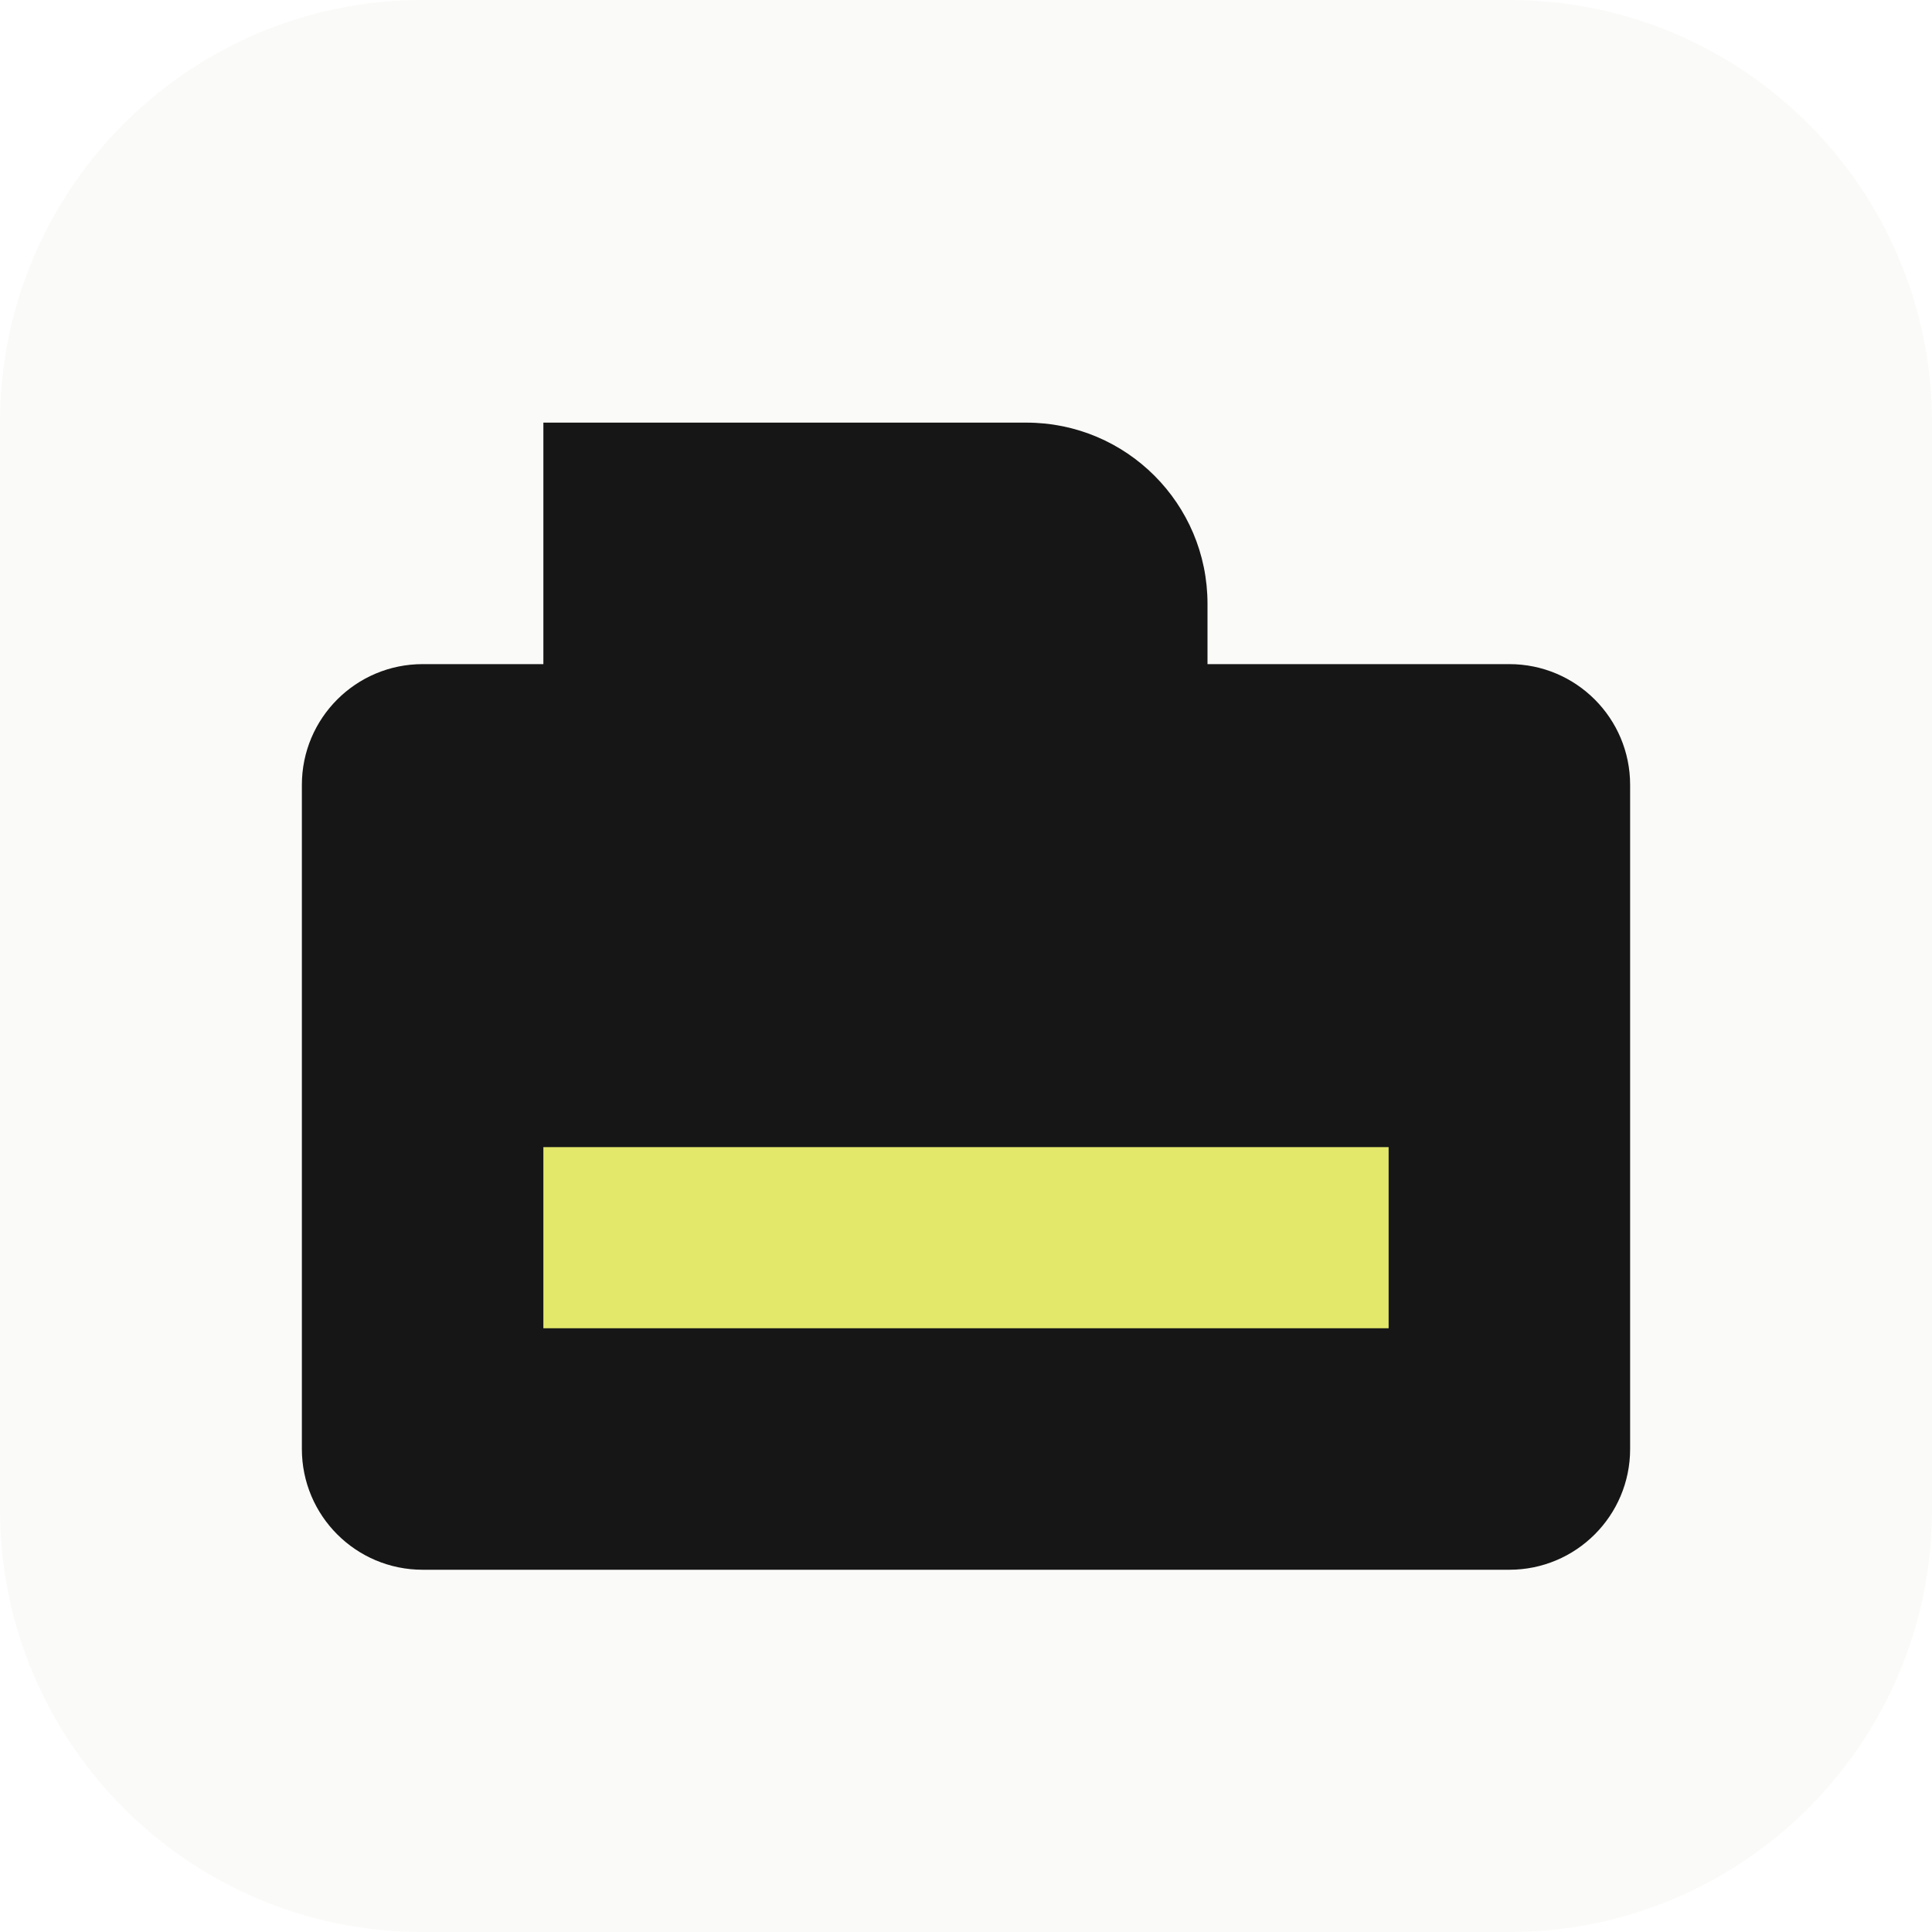
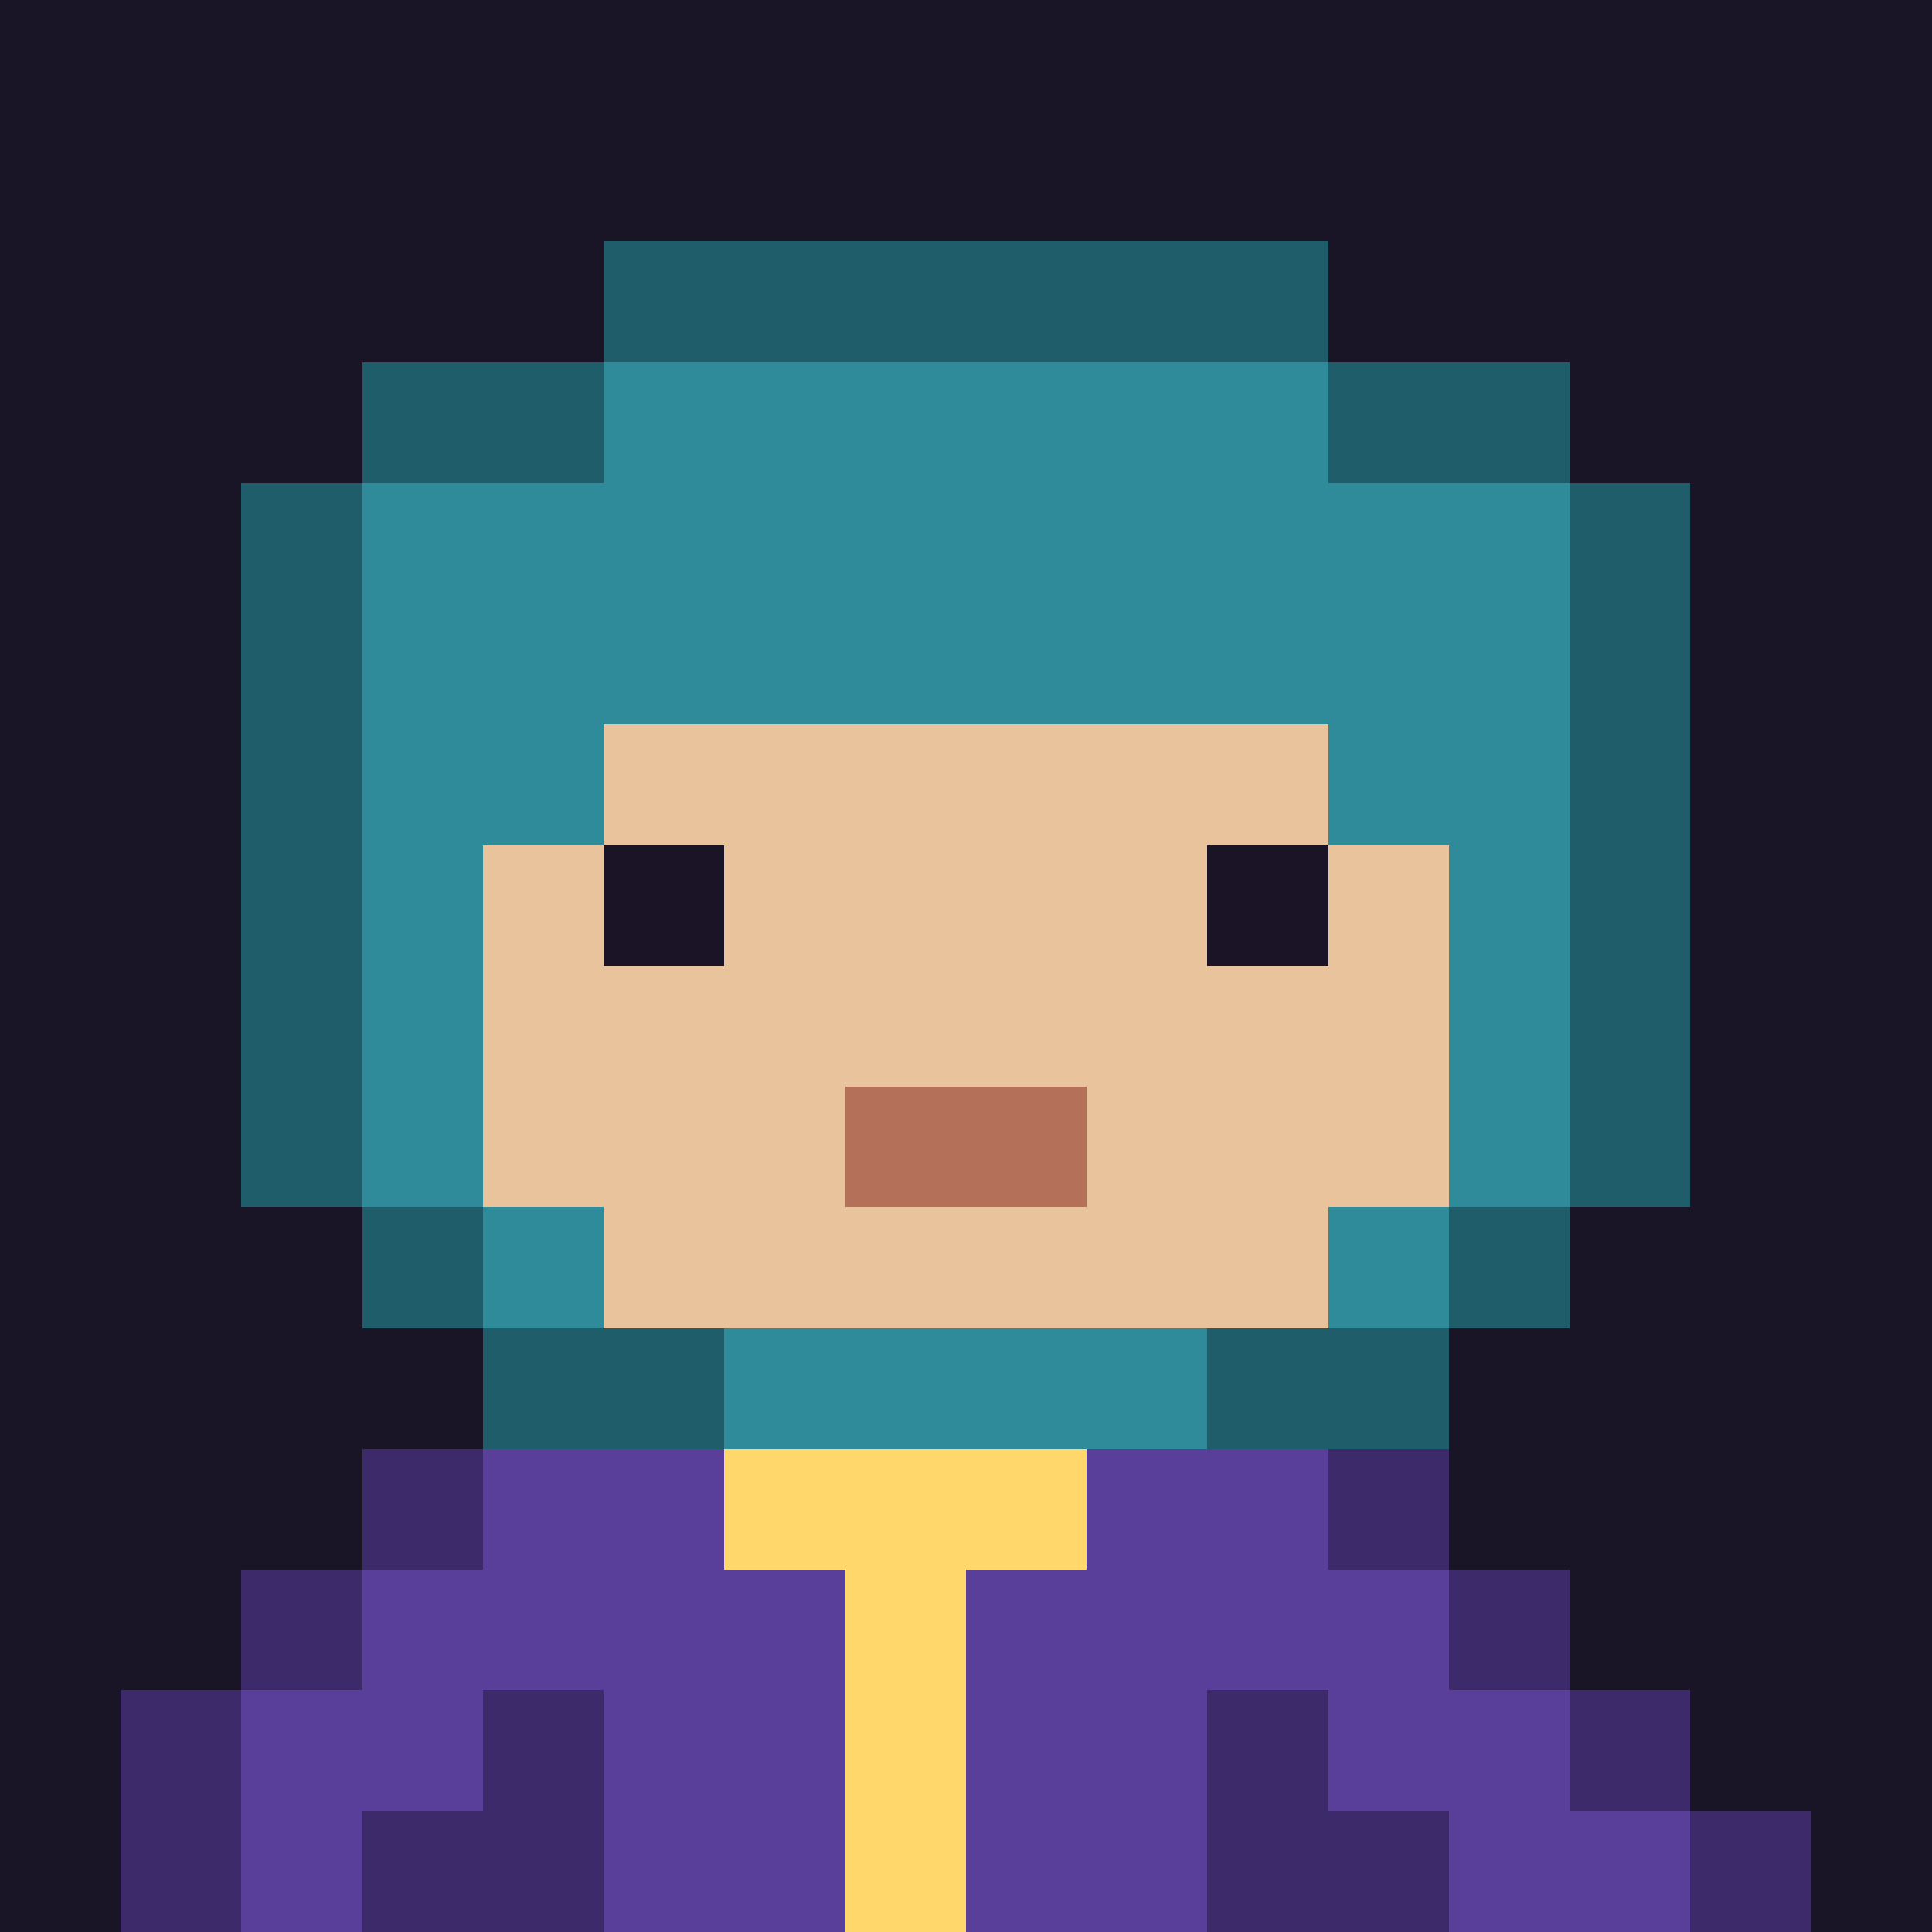
- <svg xmlns="http://www.w3.org/2000/svg" viewBox="0 0 32 32">
-   <rect width="32" height="32" rx="7" fill="#fafaf8" />
-   <path d="M9 7h8a3 3 0 0 1 3 3v2H9z" fill="#161616" />
-   <rect x="5" y="11" width="22" height="15" rx="2" fill="#161616" />
-   <rect x="9" y="19" width="14" height="3" fill="#e4e86a" />
+ <svg xmlns="http://www.w3.org/2000/svg" width="32" height="32" viewBox="0 0 16 16" shape-rendering="crispEdges">
+   <rect width="16" height="16" fill="#1a1526" />
+   <rect x="5" y="2" width="1" height="1" fill="#1f5d6b" />
+   <rect x="6" y="2" width="1" height="1" fill="#1f5d6b" />
+   <rect x="7" y="2" width="1" height="1" fill="#1f5d6b" />
+   <rect x="8" y="2" width="1" height="1" fill="#1f5d6b" />
+   <rect x="9" y="2" width="1" height="1" fill="#1f5d6b" />
+   <rect x="10" y="2" width="1" height="1" fill="#1f5d6b" />
+   <rect x="3" y="3" width="1" height="1" fill="#1f5d6b" />
+   <rect x="4" y="3" width="1" height="1" fill="#1f5d6b" />
+   <rect x="5" y="3" width="1" height="1" fill="#2f8a99" />
+   <rect x="6" y="3" width="1" height="1" fill="#2f8a99" />
+   <rect x="7" y="3" width="1" height="1" fill="#2f8a99" />
+   <rect x="8" y="3" width="1" height="1" fill="#2f8a99" />
+   <rect x="9" y="3" width="1" height="1" fill="#2f8a99" />
+   <rect x="10" y="3" width="1" height="1" fill="#2f8a99" />
+   <rect x="11" y="3" width="1" height="1" fill="#1f5d6b" />
+   <rect x="12" y="3" width="1" height="1" fill="#1f5d6b" />
+   <rect x="2" y="4" width="1" height="1" fill="#1f5d6b" />
+   <rect x="3" y="4" width="1" height="1" fill="#2f8a99" />
+   <rect x="4" y="4" width="1" height="1" fill="#2f8a99" />
+   <rect x="5" y="4" width="1" height="1" fill="#2f8a99" />
+   <rect x="6" y="4" width="1" height="1" fill="#2f8a99" />
+   <rect x="7" y="4" width="1" height="1" fill="#2f8a99" />
+   <rect x="8" y="4" width="1" height="1" fill="#2f8a99" />
+   <rect x="9" y="4" width="1" height="1" fill="#2f8a99" />
+   <rect x="10" y="4" width="1" height="1" fill="#2f8a99" />
+   <rect x="11" y="4" width="1" height="1" fill="#2f8a99" />
+   <rect x="12" y="4" width="1" height="1" fill="#2f8a99" />
+   <rect x="13" y="4" width="1" height="1" fill="#1f5d6b" />
+   <rect x="2" y="5" width="1" height="1" fill="#1f5d6b" />
+   <rect x="3" y="5" width="1" height="1" fill="#2f8a99" />
+   <rect x="4" y="5" width="1" height="1" fill="#2f8a99" />
+   <rect x="5" y="5" width="1" height="1" fill="#2f8a99" />
+   <rect x="6" y="5" width="1" height="1" fill="#2f8a99" />
+   <rect x="7" y="5" width="1" height="1" fill="#2f8a99" />
+   <rect x="8" y="5" width="1" height="1" fill="#2f8a99" />
+   <rect x="9" y="5" width="1" height="1" fill="#2f8a99" />
+   <rect x="10" y="5" width="1" height="1" fill="#2f8a99" />
+   <rect x="11" y="5" width="1" height="1" fill="#2f8a99" />
+   <rect x="12" y="5" width="1" height="1" fill="#2f8a99" />
+   <rect x="13" y="5" width="1" height="1" fill="#1f5d6b" />
+   <rect x="2" y="6" width="1" height="1" fill="#1f5d6b" />
+   <rect x="3" y="6" width="1" height="1" fill="#2f8a99" />
+   <rect x="4" y="6" width="1" height="1" fill="#2f8a99" />
+   <rect x="5" y="6" width="1" height="1" fill="#e9c39b" />
+   <rect x="6" y="6" width="1" height="1" fill="#e9c39b" />
+   <rect x="7" y="6" width="1" height="1" fill="#e9c39b" />
+   <rect x="8" y="6" width="1" height="1" fill="#e9c39b" />
+   <rect x="9" y="6" width="1" height="1" fill="#e9c39b" />
+   <rect x="10" y="6" width="1" height="1" fill="#e9c39b" />
+   <rect x="11" y="6" width="1" height="1" fill="#2f8a99" />
+   <rect x="12" y="6" width="1" height="1" fill="#2f8a99" />
+   <rect x="13" y="6" width="1" height="1" fill="#1f5d6b" />
+   <rect x="2" y="7" width="1" height="1" fill="#1f5d6b" />
+   <rect x="3" y="7" width="1" height="1" fill="#2f8a99" />
+   <rect x="4" y="7" width="1" height="1" fill="#e9c39b" />
+   <rect x="5" y="7" width="1" height="1" fill="#1a1426" />
+   <rect x="6" y="7" width="1" height="1" fill="#e9c39b" />
+   <rect x="7" y="7" width="1" height="1" fill="#e9c39b" />
+   <rect x="8" y="7" width="1" height="1" fill="#e9c39b" />
+   <rect x="9" y="7" width="1" height="1" fill="#e9c39b" />
+   <rect x="10" y="7" width="1" height="1" fill="#1a1426" />
+   <rect x="11" y="7" width="1" height="1" fill="#e9c39b" />
+   <rect x="12" y="7" width="1" height="1" fill="#2f8a99" />
+   <rect x="13" y="7" width="1" height="1" fill="#1f5d6b" />
+   <rect x="2" y="8" width="1" height="1" fill="#1f5d6b" />
+   <rect x="3" y="8" width="1" height="1" fill="#2f8a99" />
+   <rect x="4" y="8" width="1" height="1" fill="#e9c39b" />
+   <rect x="5" y="8" width="1" height="1" fill="#e9c39b" />
+   <rect x="6" y="8" width="1" height="1" fill="#e9c39b" />
+   <rect x="7" y="8" width="1" height="1" fill="#e9c39b" />
+   <rect x="8" y="8" width="1" height="1" fill="#e9c39b" />
+   <rect x="9" y="8" width="1" height="1" fill="#e9c39b" />
+   <rect x="10" y="8" width="1" height="1" fill="#e9c39b" />
+   <rect x="11" y="8" width="1" height="1" fill="#e9c39b" />
+   <rect x="12" y="8" width="1" height="1" fill="#2f8a99" />
+   <rect x="13" y="8" width="1" height="1" fill="#1f5d6b" />
+   <rect x="2" y="9" width="1" height="1" fill="#1f5d6b" />
+   <rect x="3" y="9" width="1" height="1" fill="#2f8a99" />
+   <rect x="4" y="9" width="1" height="1" fill="#e9c39b" />
+   <rect x="5" y="9" width="1" height="1" fill="#e9c39b" />
+   <rect x="6" y="9" width="1" height="1" fill="#e9c39b" />
+   <rect x="7" y="9" width="1" height="1" fill="#b5705a" />
+   <rect x="8" y="9" width="1" height="1" fill="#b5705a" />
+   <rect x="9" y="9" width="1" height="1" fill="#e9c39b" />
+   <rect x="10" y="9" width="1" height="1" fill="#e9c39b" />
+   <rect x="11" y="9" width="1" height="1" fill="#e9c39b" />
+   <rect x="12" y="9" width="1" height="1" fill="#2f8a99" />
+   <rect x="13" y="9" width="1" height="1" fill="#1f5d6b" />
+   <rect x="3" y="10" width="1" height="1" fill="#1f5d6b" />
+   <rect x="4" y="10" width="1" height="1" fill="#2f8a99" />
+   <rect x="5" y="10" width="1" height="1" fill="#e9c39b" />
+   <rect x="6" y="10" width="1" height="1" fill="#e9c39b" />
+   <rect x="7" y="10" width="1" height="1" fill="#e9c39b" />
+   <rect x="8" y="10" width="1" height="1" fill="#e9c39b" />
+   <rect x="9" y="10" width="1" height="1" fill="#e9c39b" />
+   <rect x="10" y="10" width="1" height="1" fill="#e9c39b" />
+   <rect x="11" y="10" width="1" height="1" fill="#2f8a99" />
+   <rect x="12" y="10" width="1" height="1" fill="#1f5d6b" />
+   <rect x="4" y="11" width="1" height="1" fill="#1f5d6b" />
+   <rect x="5" y="11" width="1" height="1" fill="#1f5d6b" />
+   <rect x="6" y="11" width="1" height="1" fill="#2f8a99" />
+   <rect x="7" y="11" width="1" height="1" fill="#2f8a99" />
+   <rect x="8" y="11" width="1" height="1" fill="#2f8a99" />
+   <rect x="9" y="11" width="1" height="1" fill="#2f8a99" />
+   <rect x="10" y="11" width="1" height="1" fill="#1f5d6b" />
+   <rect x="11" y="11" width="1" height="1" fill="#1f5d6b" />
+   <rect x="3" y="12" width="1" height="1" fill="#3d2a6b" />
+   <rect x="4" y="12" width="1" height="1" fill="#5a3f9a" />
+   <rect x="5" y="12" width="1" height="1" fill="#5a3f9a" />
+   <rect x="6" y="12" width="1" height="1" fill="#ffd76a" />
+   <rect x="7" y="12" width="1" height="1" fill="#ffd76a" />
+   <rect x="8" y="12" width="1" height="1" fill="#ffd76a" />
+   <rect x="9" y="12" width="1" height="1" fill="#5a3f9a" />
+   <rect x="10" y="12" width="1" height="1" fill="#5a3f9a" />
+   <rect x="11" y="12" width="1" height="1" fill="#3d2a6b" />
+   <rect x="2" y="13" width="1" height="1" fill="#3d2a6b" />
+   <rect x="3" y="13" width="1" height="1" fill="#5a3f9a" />
+   <rect x="4" y="13" width="1" height="1" fill="#5a3f9a" />
+   <rect x="5" y="13" width="1" height="1" fill="#5a3f9a" />
+   <rect x="6" y="13" width="1" height="1" fill="#5a3f9a" />
+   <rect x="7" y="13" width="1" height="1" fill="#ffd76a" />
+   <rect x="8" y="13" width="1" height="1" fill="#5a3f9a" />
+   <rect x="9" y="13" width="1" height="1" fill="#5a3f9a" />
+   <rect x="10" y="13" width="1" height="1" fill="#5a3f9a" />
+   <rect x="11" y="13" width="1" height="1" fill="#5a3f9a" />
+   <rect x="12" y="13" width="1" height="1" fill="#3d2a6b" />
+   <rect x="1" y="14" width="1" height="1" fill="#3d2a6b" />
+   <rect x="2" y="14" width="1" height="1" fill="#5a3f9a" />
+   <rect x="3" y="14" width="1" height="1" fill="#5a3f9a" />
+   <rect x="4" y="14" width="1" height="1" fill="#3d2a6b" />
+   <rect x="5" y="14" width="1" height="1" fill="#5a3f9a" />
+   <rect x="6" y="14" width="1" height="1" fill="#5a3f9a" />
+   <rect x="7" y="14" width="1" height="1" fill="#ffd76a" />
+   <rect x="8" y="14" width="1" height="1" fill="#5a3f9a" />
+   <rect x="9" y="14" width="1" height="1" fill="#5a3f9a" />
+   <rect x="10" y="14" width="1" height="1" fill="#3d2a6b" />
+   <rect x="11" y="14" width="1" height="1" fill="#5a3f9a" />
+   <rect x="12" y="14" width="1" height="1" fill="#5a3f9a" />
+   <rect x="13" y="14" width="1" height="1" fill="#3d2a6b" />
+   <rect x="1" y="15" width="1" height="1" fill="#3d2a6b" />
+   <rect x="2" y="15" width="1" height="1" fill="#5a3f9a" />
+   <rect x="3" y="15" width="1" height="1" fill="#3d2a6b" />
+   <rect x="4" y="15" width="1" height="1" fill="#3d2a6b" />
+   <rect x="5" y="15" width="1" height="1" fill="#5a3f9a" />
+   <rect x="6" y="15" width="1" height="1" fill="#5a3f9a" />
+   <rect x="7" y="15" width="1" height="1" fill="#ffd76a" />
+   <rect x="8" y="15" width="1" height="1" fill="#5a3f9a" />
+   <rect x="9" y="15" width="1" height="1" fill="#5a3f9a" />
+   <rect x="10" y="15" width="1" height="1" fill="#3d2a6b" />
+   <rect x="11" y="15" width="1" height="1" fill="#3d2a6b" />
+   <rect x="12" y="15" width="1" height="1" fill="#5a3f9a" />
+   <rect x="13" y="15" width="1" height="1" fill="#5a3f9a" />
+   <rect x="14" y="15" width="1" height="1" fill="#3d2a6b" />
</svg>
